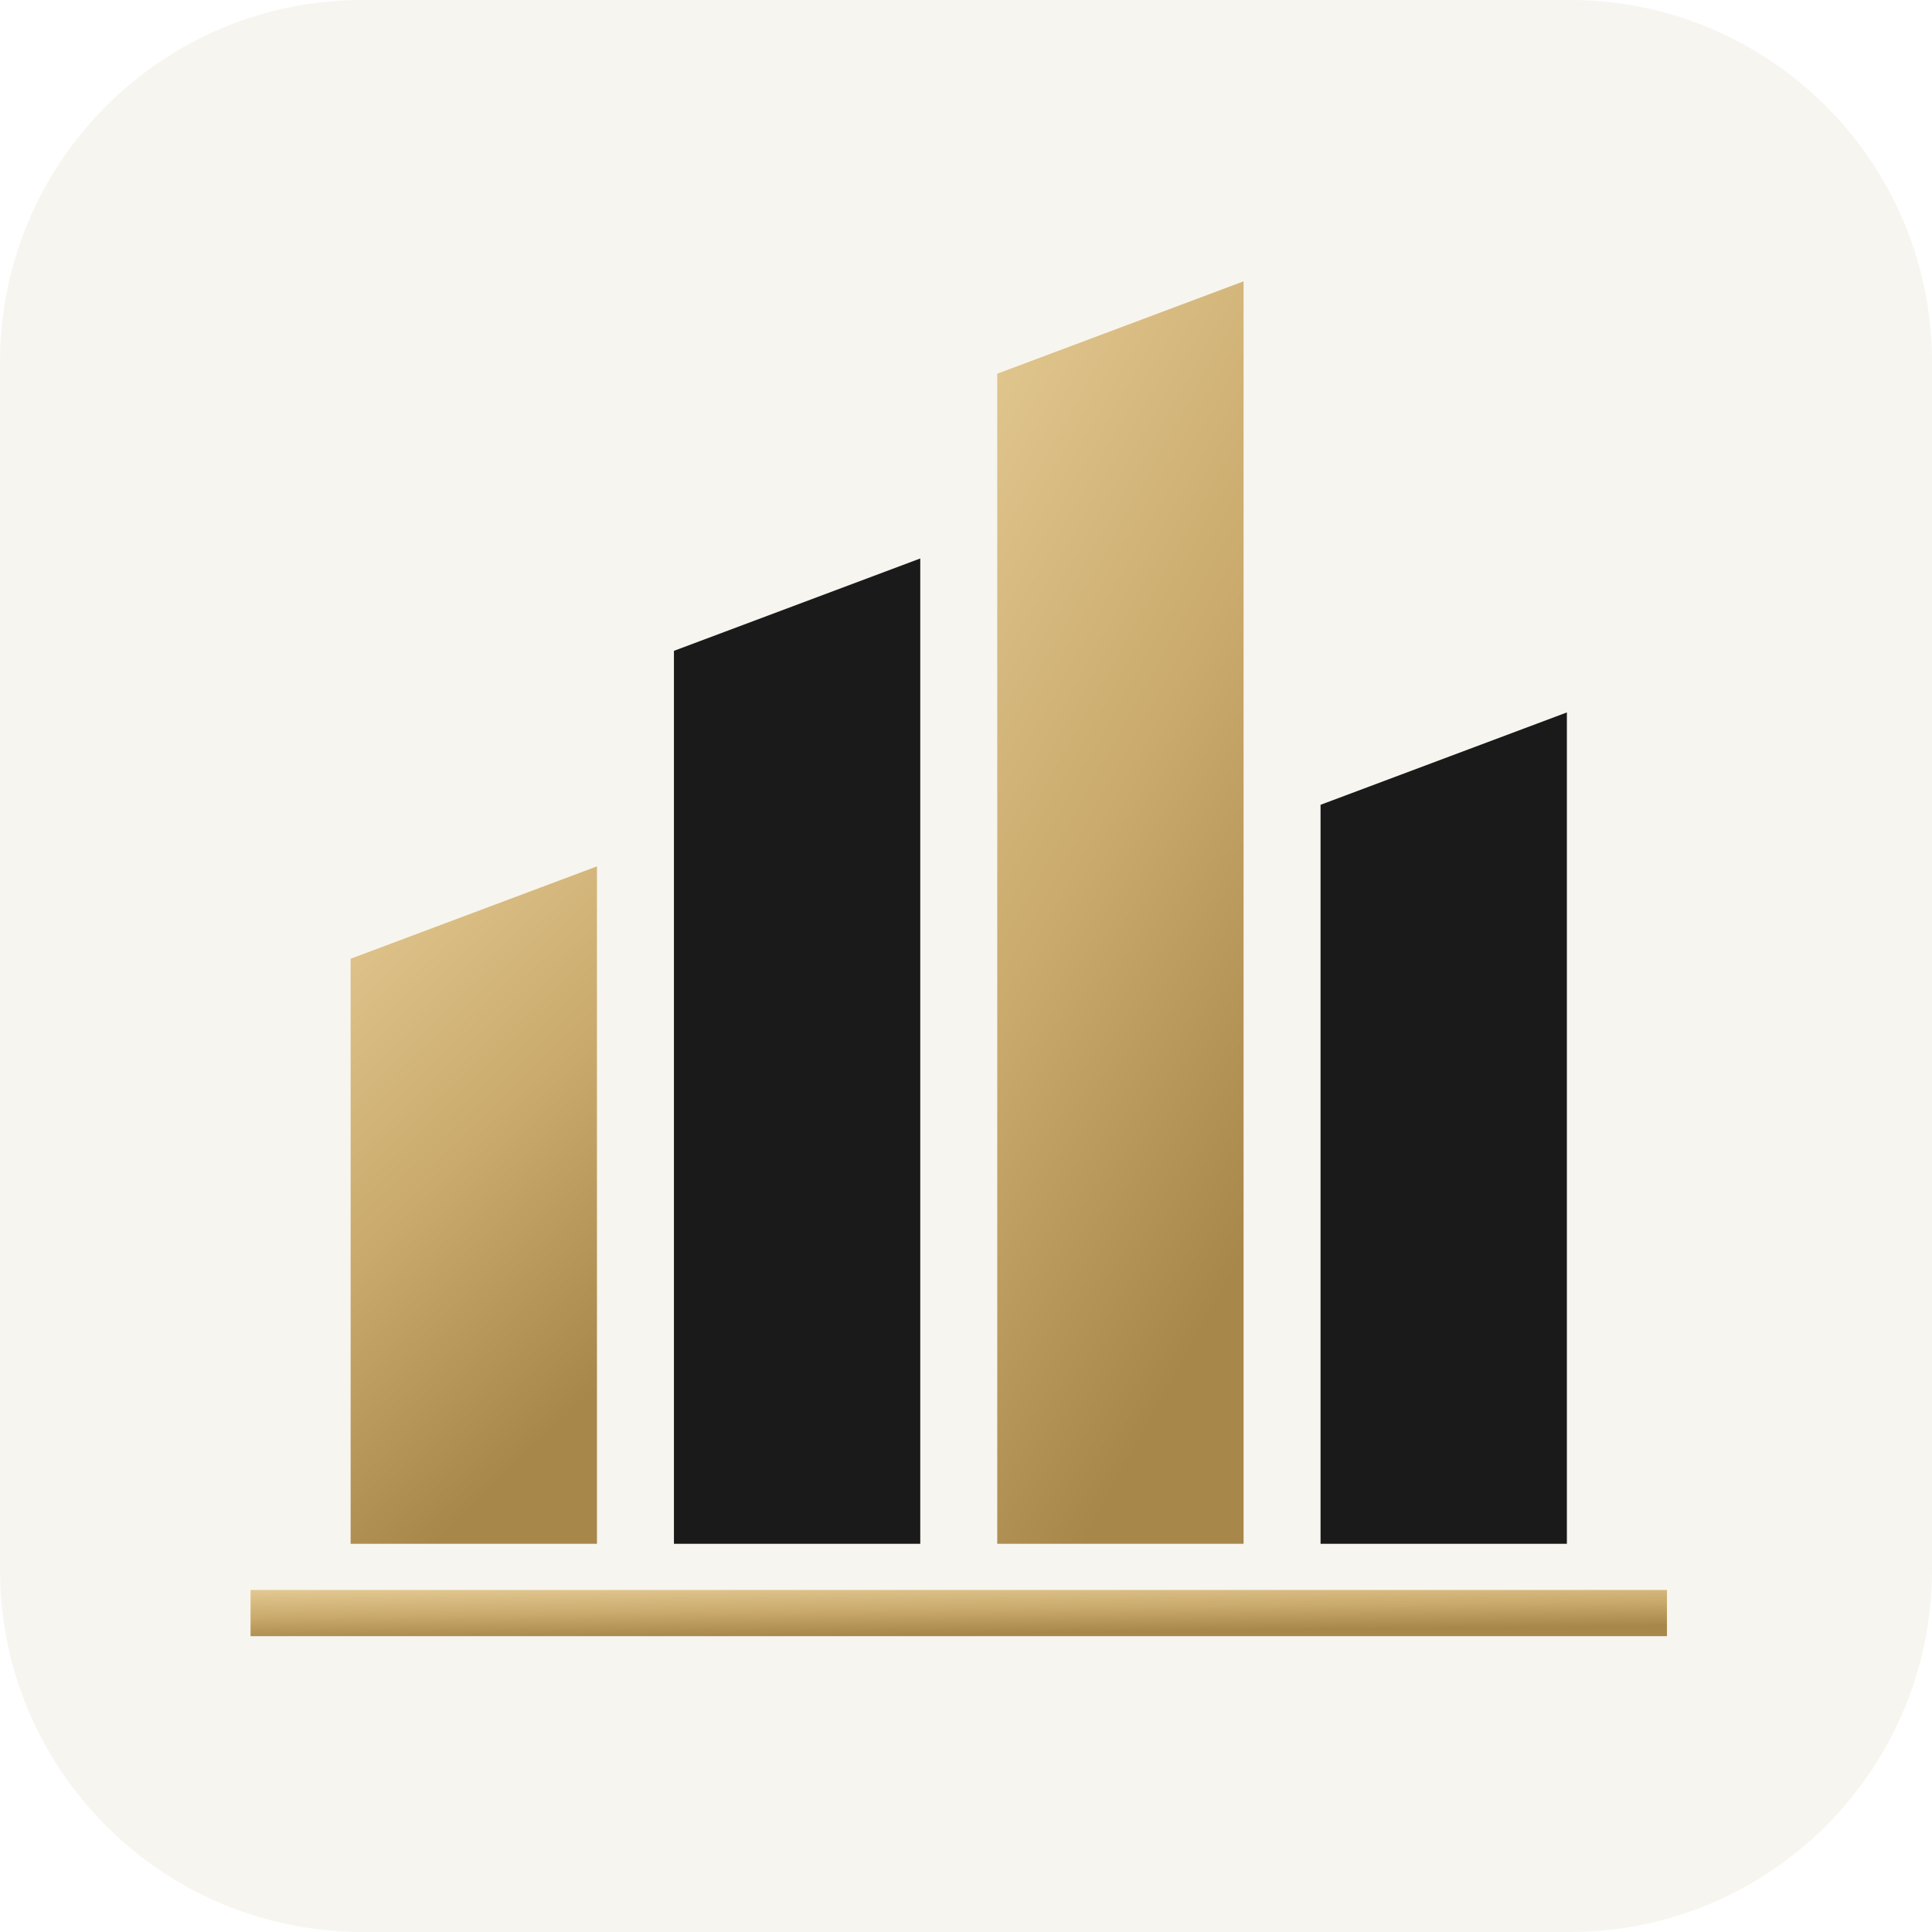
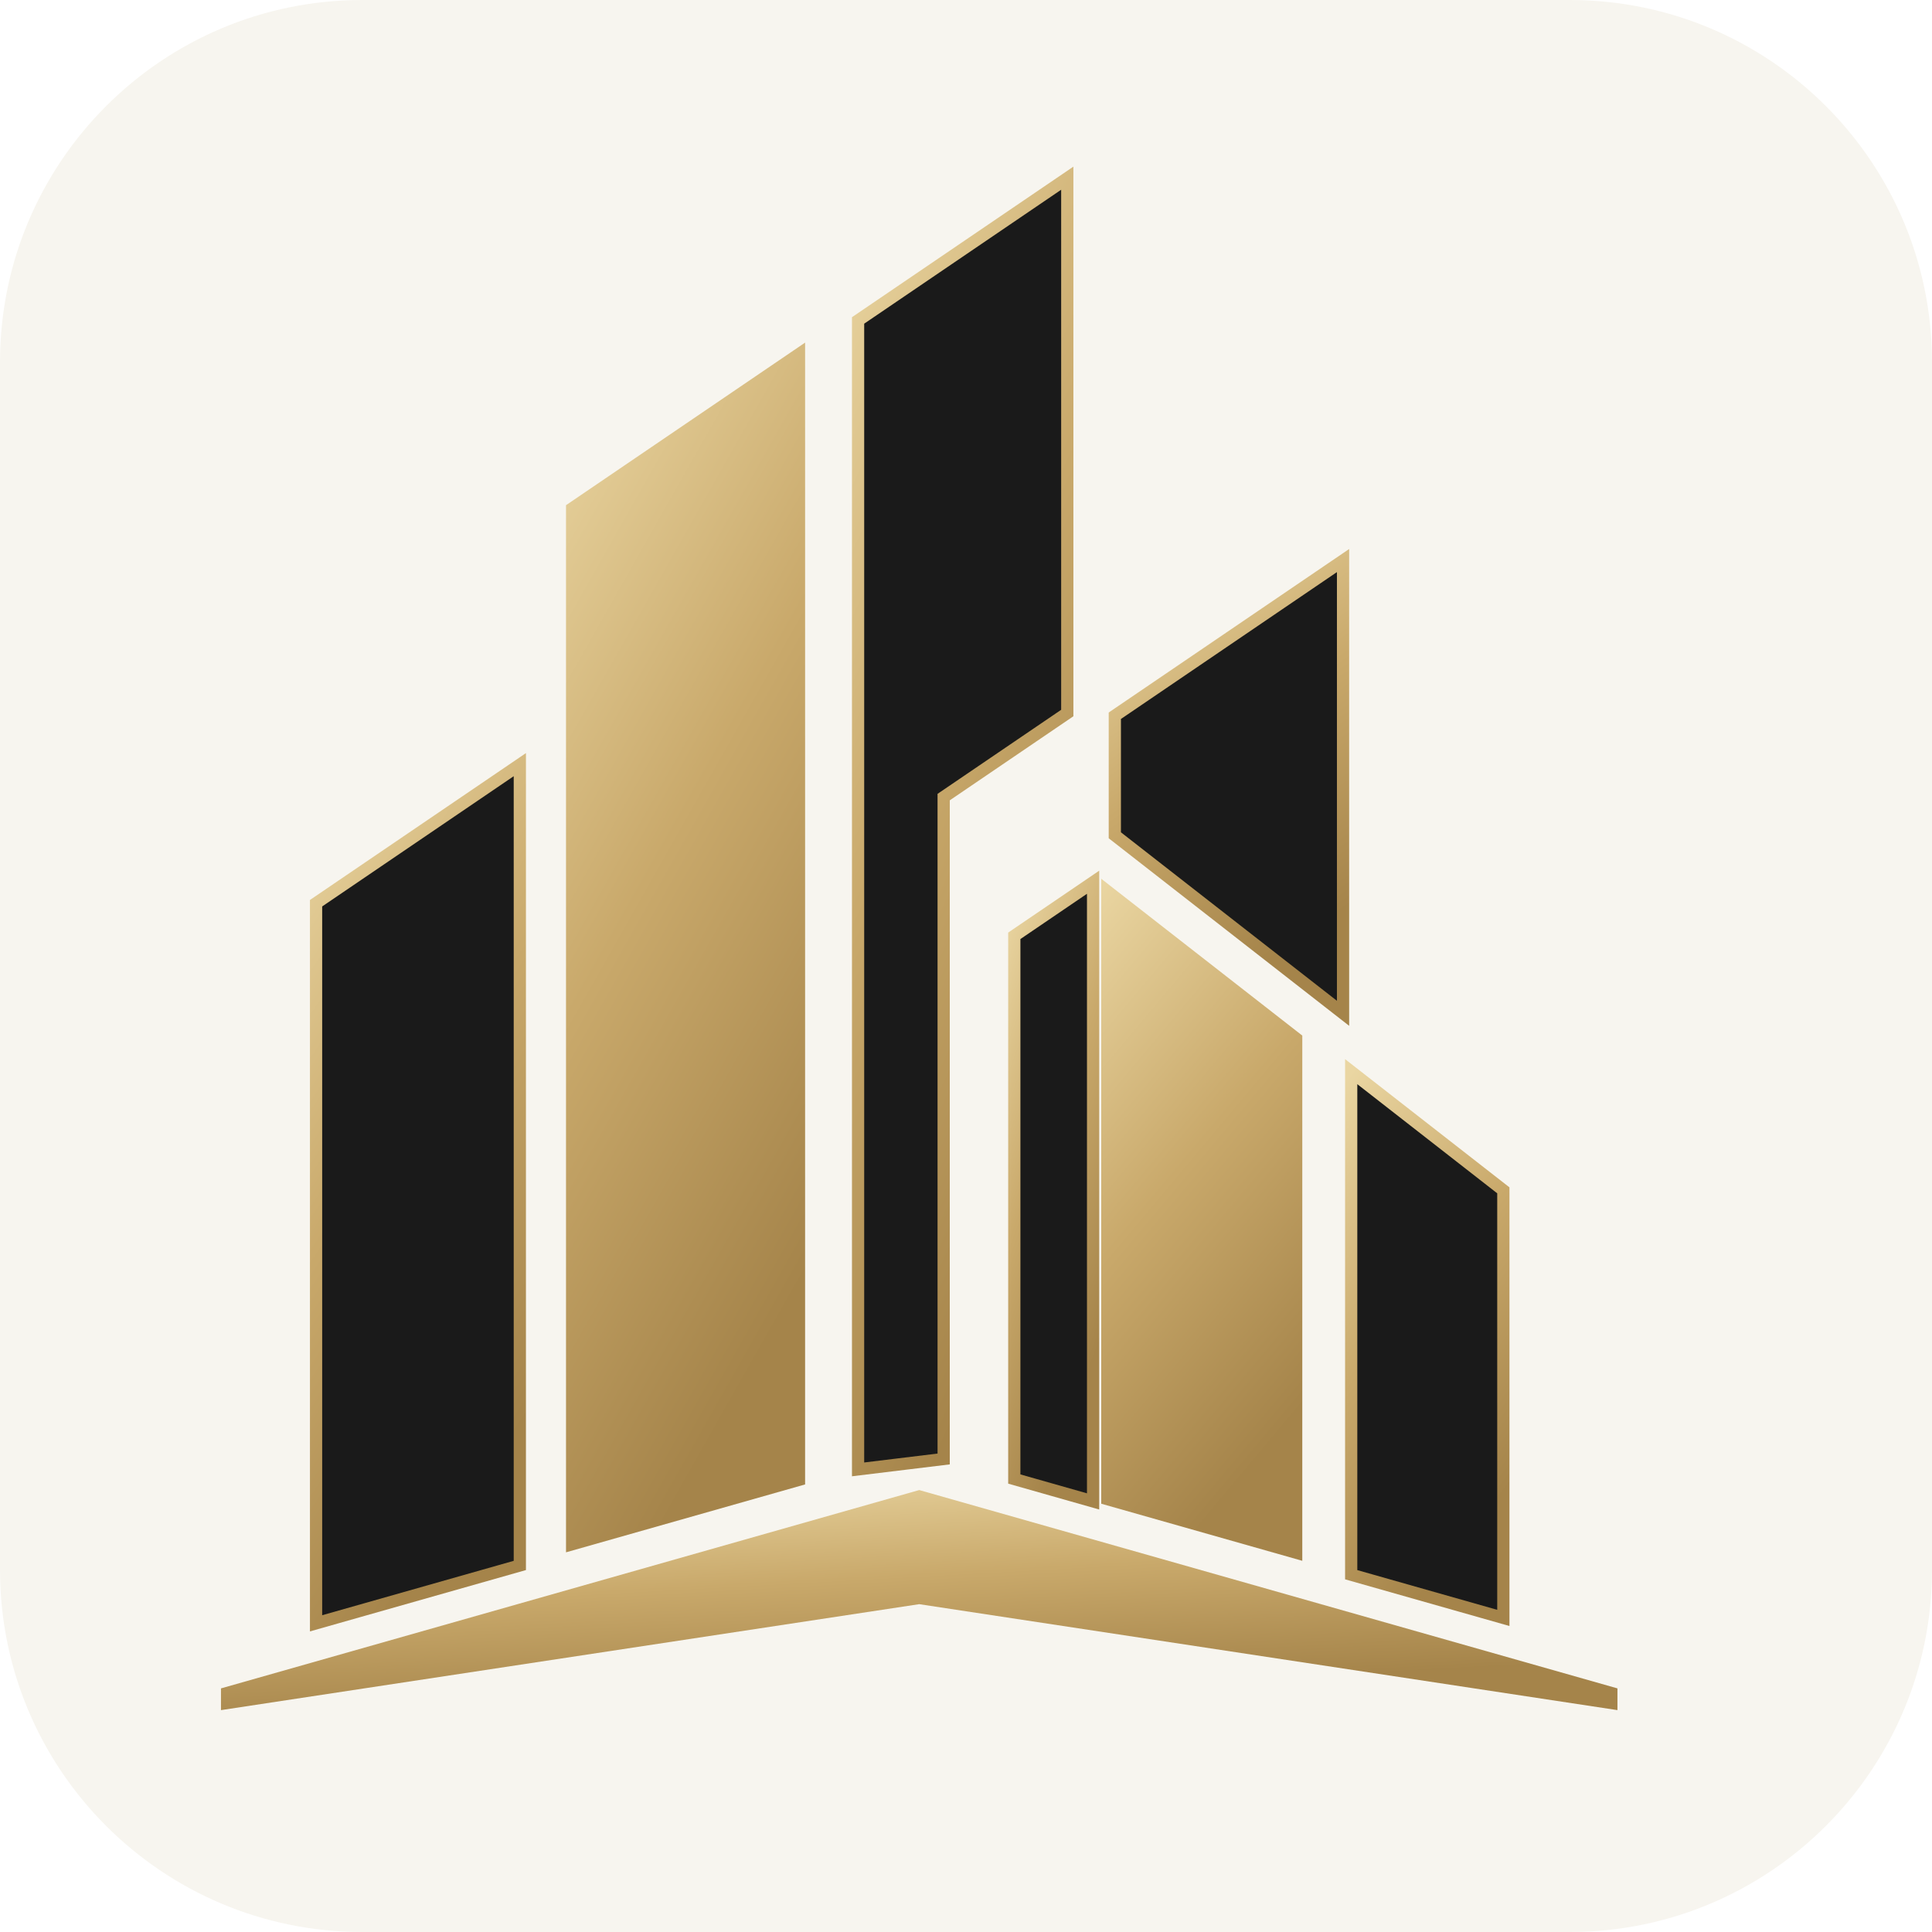
<svg xmlns="http://www.w3.org/2000/svg" viewBox="0 0 64 64" width="64" height="64">
  <defs>
    <linearGradient id="altin" x1="0" y1="0" x2="0.35" y2="1">
-       <stop offset="0" stop-color="#E2C891" />
-       <stop offset=".55" stop-color="#C9A96B" />
-       <stop offset="1" stop-color="#A8874A" />
+       <stop offset="0" stop-color="#EAD6A2" />
+       <stop offset=".5" stop-color="#C9A96B" />
+       <stop offset="1" stop-color="#A5844A" />
    </linearGradient>
  </defs>
  <rect width="64" height="64" rx="12" fill="#F7F5EF" />
-   <g transform="translate(6.26 6.26) scale(0.51)">
-     <polygon points="10.5,88 10.5,50 26.5,44 26.5,88" fill="url(#altin)" />
-     <polygon points="31.5,88 31.5,30 47.5,24 47.5,88" fill="#1A1A1A" />
-     <polygon points="52.5,88 52.5,12 68.5,6 68.5,88" fill="url(#altin)" />
-     <polygon points="73.5,88 73.5,40 89.5,34 89.5,88" fill="#1A1A1A" />
-     <rect x="4" y="91" width="92" height="3" fill="url(#altin)" />
+   <g transform="translate(-34.53 -3.47) scale(0.09)">
+     <polygon points="500,371 575,320 575,614.75 500,636.05" fill="#1A1A1A" stroke="url(#altin)" stroke-width="4.5" stroke-linejoin="miter" />
+     <polygon points="592,224.5 680,164.66 680,584.93 592,609.92" fill="url(#altin)" />
+     <polygon points="699.5,156.5 776.5,104.14 776.5,301 731,331.94 731,575.56 699.5,579.39" fill="#1A1A1A" stroke="url(#altin)" stroke-width="4.5" stroke-linejoin="miter" />
+     <polygon points="757,383 786,363.28 786,591.18 757,582.94" fill="#1A1A1A" stroke="url(#altin)" stroke-width="4.5" stroke-linejoin="miter" />
+     <polygon points="789,362 863,419.72 863,613.04 789,592.03" fill="url(#altin)" />
+     <polygon points="794,302 878,244.88 878,411.52 794,346" fill="#1A1A1A" stroke="url(#altin)" stroke-width="4.5" stroke-linejoin="miter" />
+     <polygon points="881,433 937,476.68 937,634.06 881,618.16" fill="#1A1A1A" stroke="url(#altin)" stroke-width="4.5" stroke-linejoin="miter" />
+     <polygon points="465,660 722,587 979,660 979,668 722,629 465,668" fill="url(#altin)" />
  </g>
</svg>
